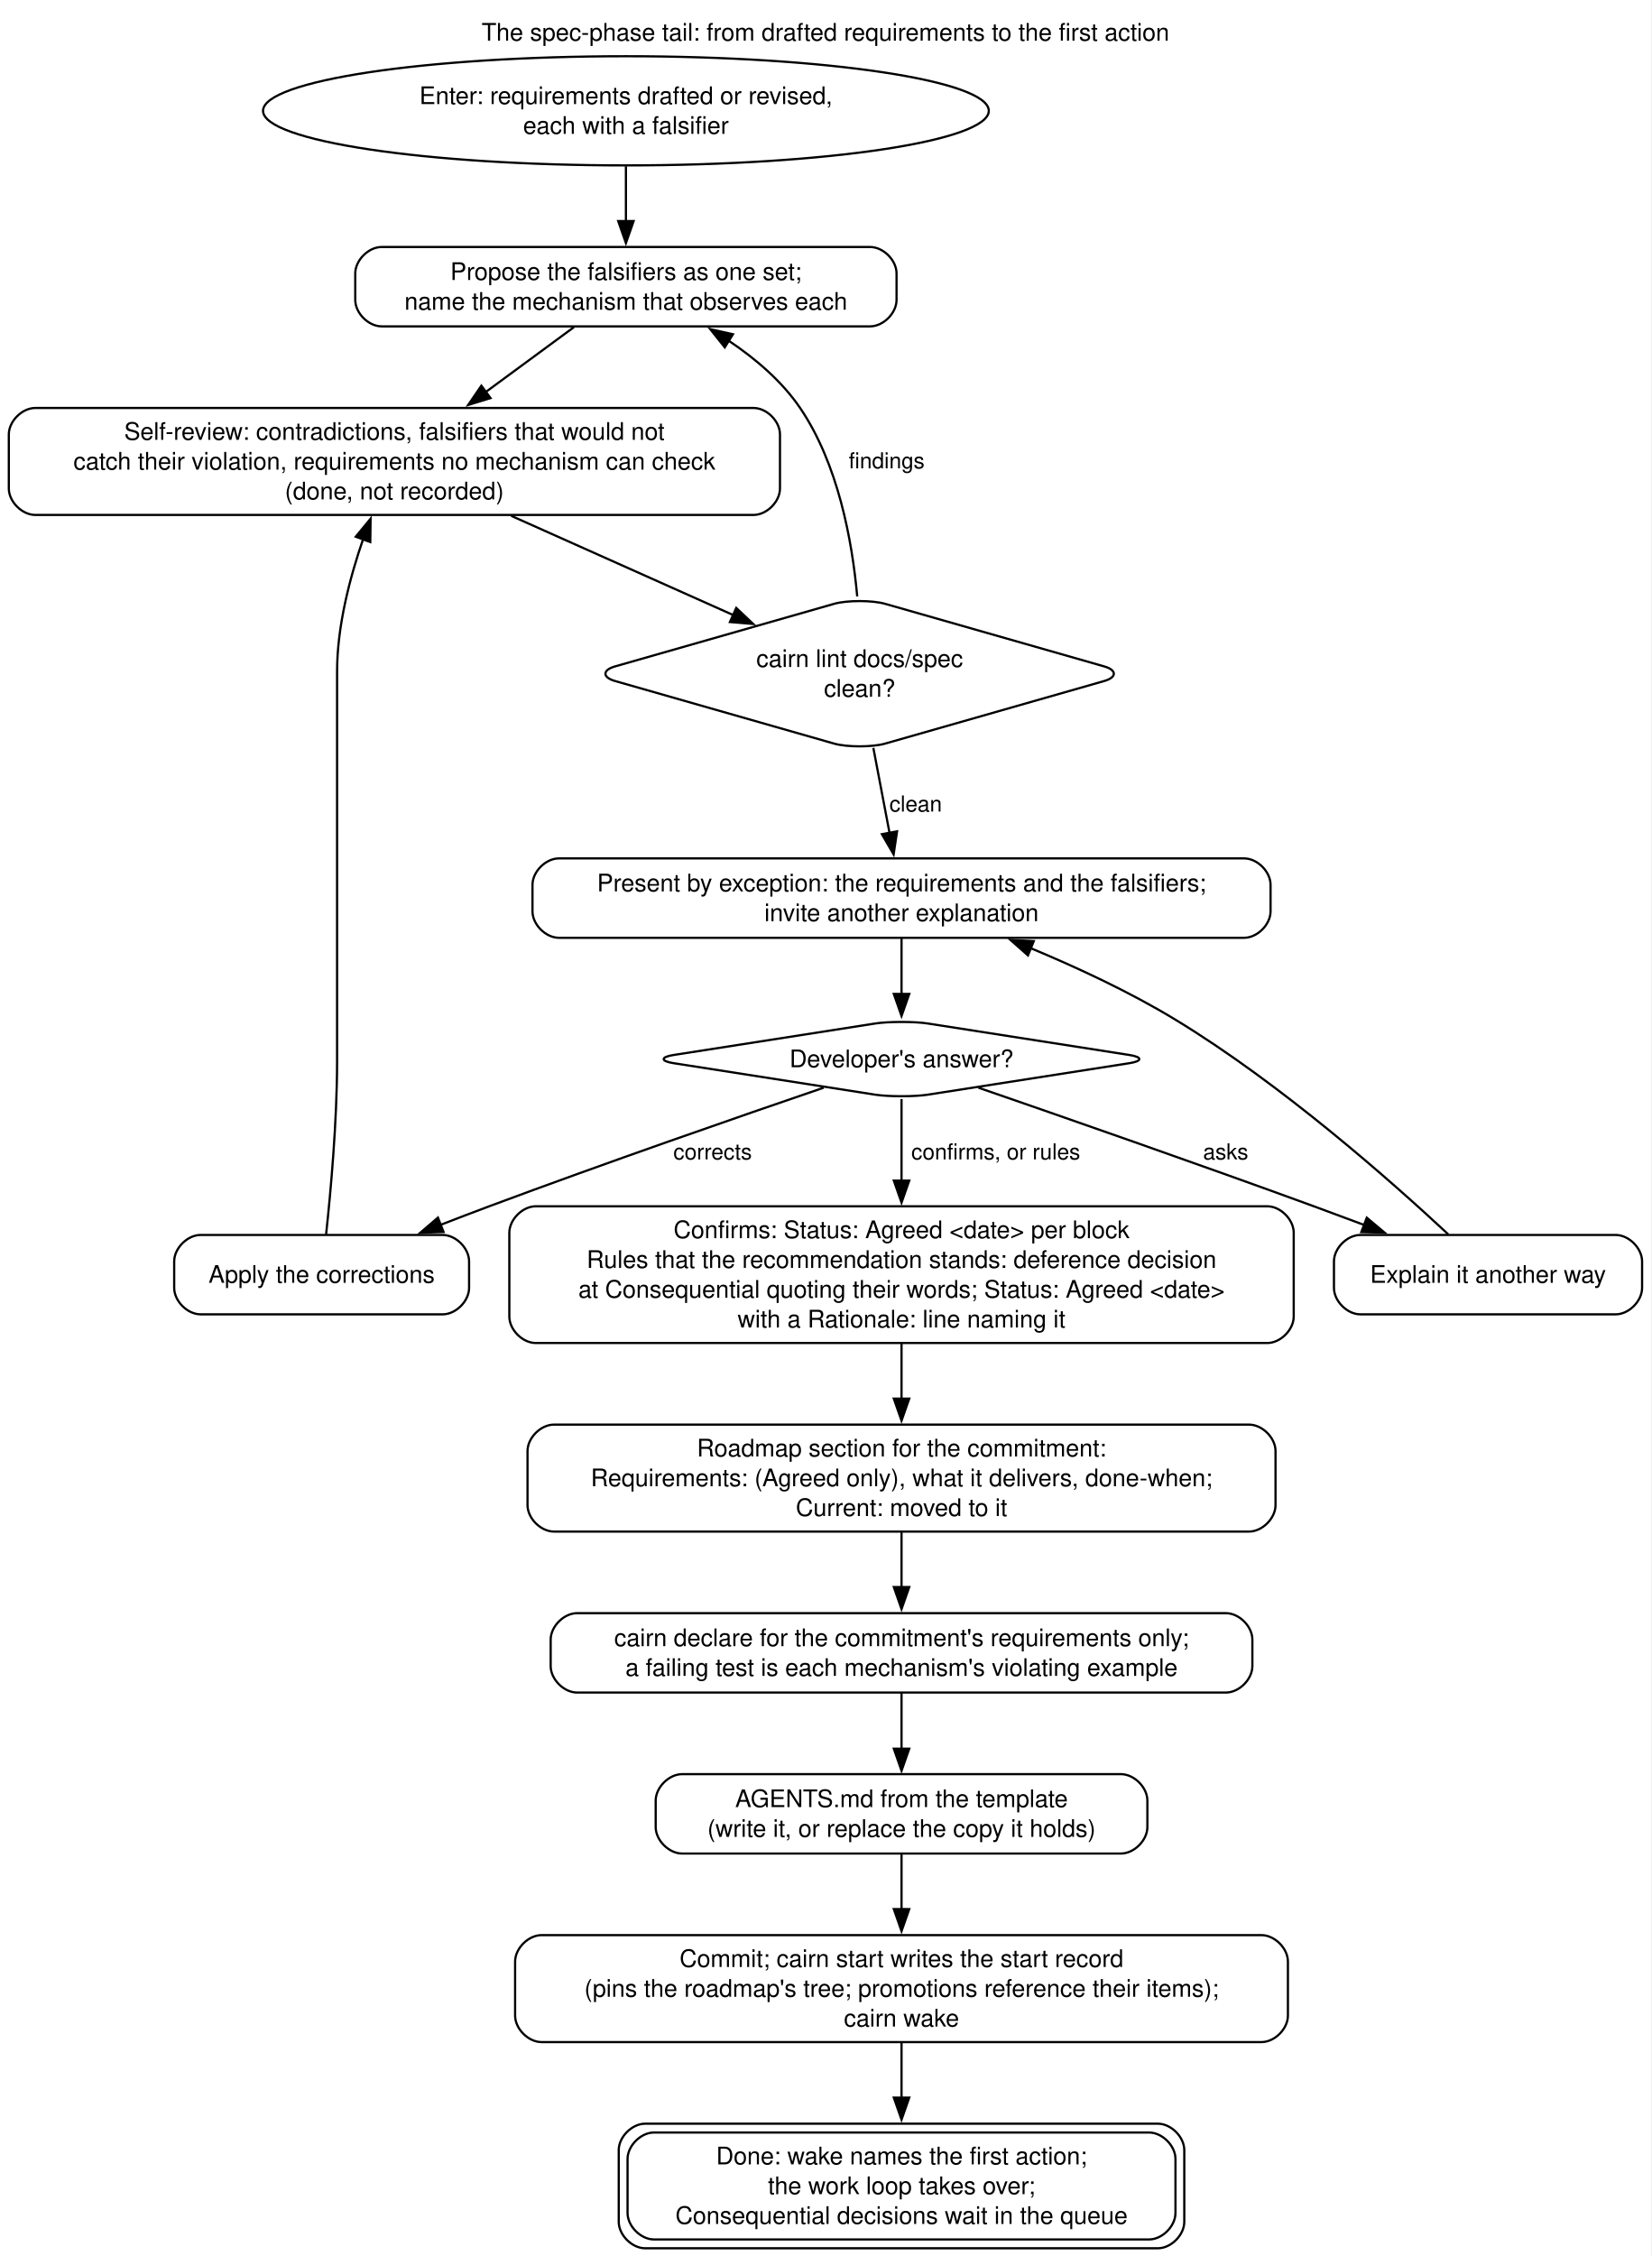
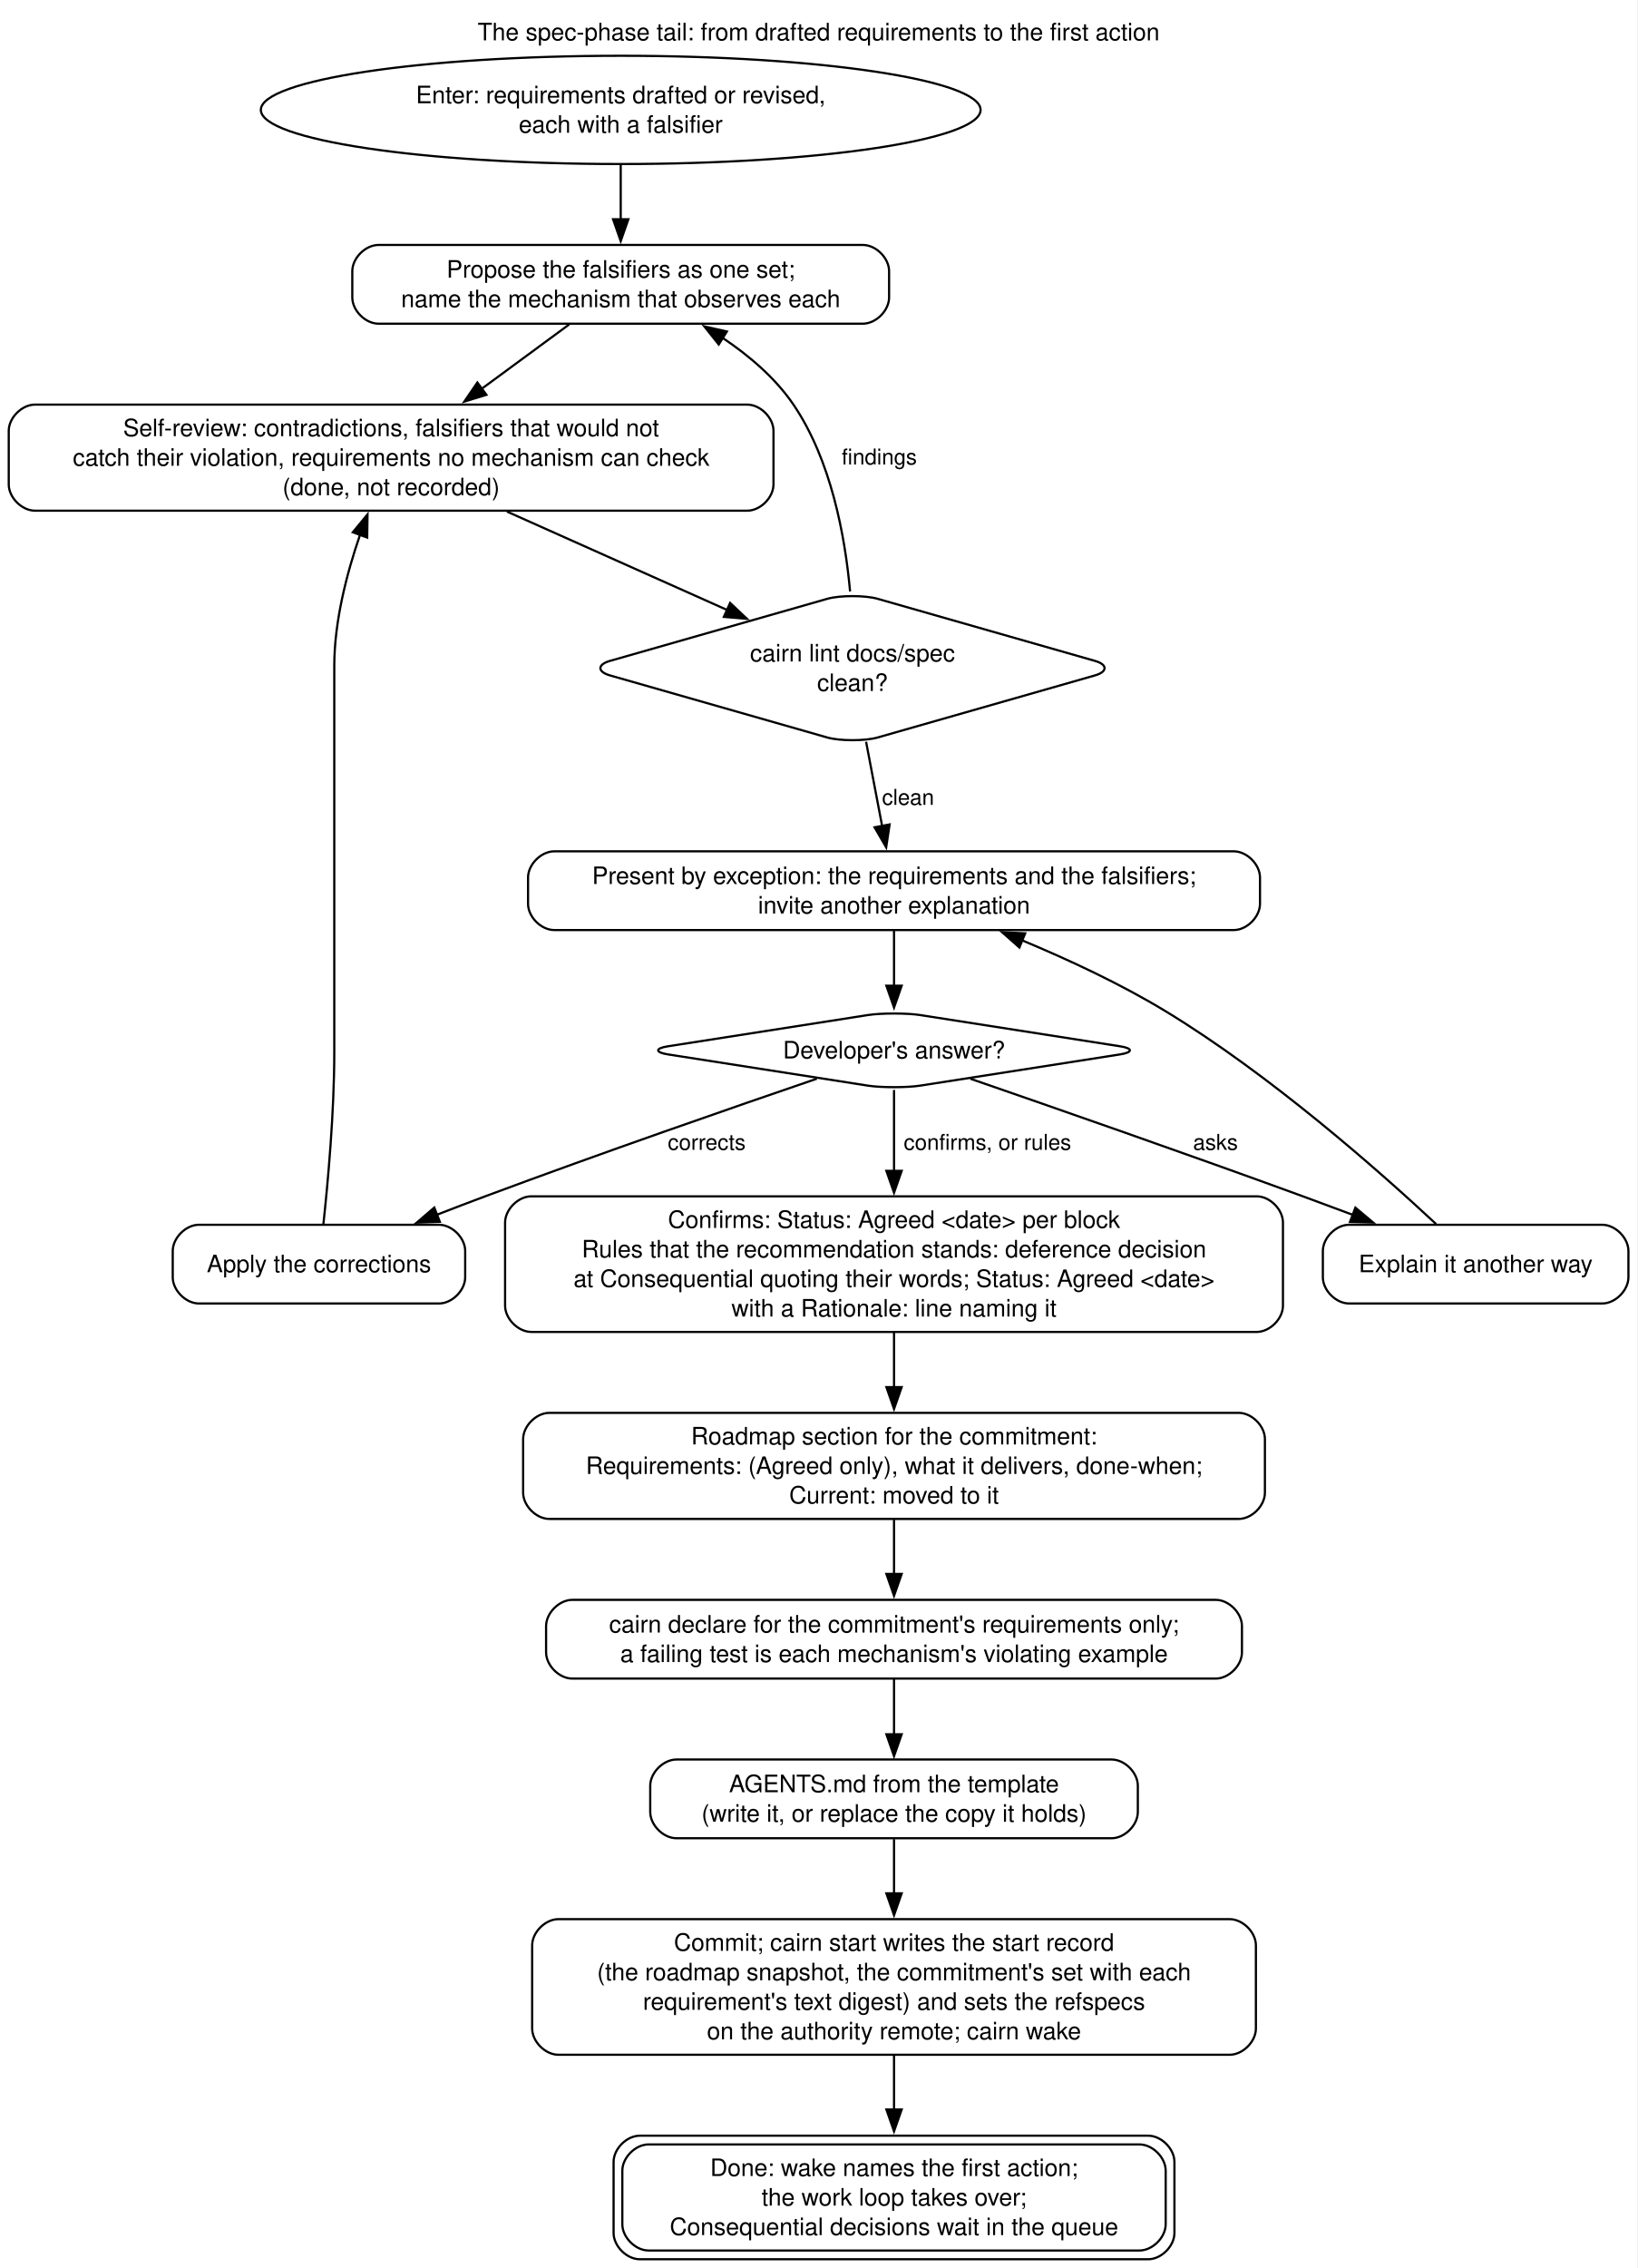
- <svg xmlns="http://www.w3.org/2000/svg" width="749pt" height="1023pt" viewBox="0.00 0.00 749.00 1023.00">
-   <g id="graph0" class="graph" transform="scale(1 1) rotate(0) translate(4 1019.5)">
-     <polygon fill="white" stroke="none" points="-4,4 -4,-1019.5 744.75,-1019.5 744.75,4 -4,4" />
-     <text xml:space="preserve" text-anchor="middle" x="370.38" y="-1001.05" font-family="Helvetica,sans-Serif" font-size="11.00">The spec-phase tail: from drafted requirements to the first action</text>
+ <svg xmlns="http://www.w3.org/2000/svg" width="749pt" height="1037pt" viewBox="0.00 0.00 749.00 1037.00">
+   <g id="graph0" class="graph" transform="scale(1 1) rotate(0) translate(4 1033)">
+     <polygon fill="white" stroke="none" points="-4,4 -4,-1033 744.75,-1033 744.75,4 -4,4" />
+     <text xml:space="preserve" text-anchor="middle" x="370.38" y="-1014.55" font-family="Helvetica,sans-Serif" font-size="11.00">The spec-phase tail: from drafted requirements to the first action</text>
    <g id="node1" class="node">
-       <ellipse fill="none" stroke="black" cx="279.88" cy="-969.25" rx="164.58" ry="24.75" />
-       <text xml:space="preserve" text-anchor="middle" x="279.88" y="-972.3" font-family="Helvetica,sans-Serif" font-size="11.00">Enter: requirements drafted or revised,</text>
-       <text xml:space="preserve" text-anchor="middle" x="279.88" y="-958.8" font-family="Helvetica,sans-Serif" font-size="11.00">each with a falsifier</text>
+       <ellipse fill="none" stroke="black" cx="279.88" cy="-982.75" rx="164.58" ry="24.75" />
+       <text xml:space="preserve" text-anchor="middle" x="279.88" y="-985.8" font-family="Helvetica,sans-Serif" font-size="11.00">Enter: requirements drafted or revised,</text>
+       <text xml:space="preserve" text-anchor="middle" x="279.88" y="-972.3" font-family="Helvetica,sans-Serif" font-size="11.00">each with a falsifier</text>
    </g>
    <g id="node2" class="node">
-       <path fill="none" stroke="black" d="M390.62,-907.5C390.62,-907.5 169.12,-907.5 169.12,-907.5 163.12,-907.5 157.12,-901.5 157.12,-895.5 157.12,-895.5 157.12,-883.5 157.12,-883.5 157.12,-877.5 163.12,-871.5 169.12,-871.5 169.12,-871.5 390.62,-871.5 390.62,-871.5 396.62,-871.5 402.62,-877.5 402.62,-883.5 402.62,-883.5 402.62,-895.5 402.62,-895.5 402.62,-901.5 396.62,-907.5 390.62,-907.5" />
-       <text xml:space="preserve" text-anchor="middle" x="279.88" y="-892.55" font-family="Helvetica,sans-Serif" font-size="11.00">Propose the falsifiers as one set;</text>
-       <text xml:space="preserve" text-anchor="middle" x="279.88" y="-879.05" font-family="Helvetica,sans-Serif" font-size="11.00">name the mechanism that observes each</text>
+       <path fill="none" stroke="black" d="M390.62,-921C390.62,-921 169.12,-921 169.12,-921 163.12,-921 157.12,-915 157.12,-909 157.12,-909 157.12,-897 157.12,-897 157.12,-891 163.12,-885 169.12,-885 169.12,-885 390.62,-885 390.62,-885 396.62,-885 402.62,-891 402.62,-897 402.62,-897 402.62,-909 402.62,-909 402.62,-915 396.62,-921 390.62,-921" />
+       <text xml:space="preserve" text-anchor="middle" x="279.88" y="-906.05" font-family="Helvetica,sans-Serif" font-size="11.00">Propose the falsifiers as one set;</text>
+       <text xml:space="preserve" text-anchor="middle" x="279.88" y="-892.55" font-family="Helvetica,sans-Serif" font-size="11.00">name the mechanism that observes each</text>
    </g>
    <g id="edge1" class="edge">
-       <path fill="none" stroke="black" d="M279.88,-944.07C279.88,-936.17 279.88,-927.31 279.88,-919.11" />
-       <polygon fill="black" stroke="black" points="283.38,-919.26 279.88,-909.26 276.38,-919.26 283.38,-919.26" />
+       <path fill="none" stroke="black" d="M279.88,-957.57C279.88,-949.67 279.88,-940.81 279.88,-932.61" />
+       <polygon fill="black" stroke="black" points="283.38,-932.76 279.88,-922.76 276.38,-932.76 283.38,-932.76" />
    </g>
    <g id="node3" class="node">
-       <path fill="none" stroke="black" d="M337.75,-834.5C337.75,-834.5 12,-834.5 12,-834.5 6,-834.5 0,-828.5 0,-822.5 0,-822.5 0,-798 0,-798 0,-792 6,-786 12,-786 12,-786 337.75,-786 337.75,-786 343.75,-786 349.75,-792 349.75,-798 349.75,-798 349.75,-822.5 349.75,-822.5 349.75,-828.5 343.75,-834.5 337.75,-834.5" />
-       <text xml:space="preserve" text-anchor="middle" x="174.88" y="-820.05" font-family="Helvetica,sans-Serif" font-size="11.00">Self-review: contradictions, falsifiers that would not</text>
-       <text xml:space="preserve" text-anchor="middle" x="174.88" y="-806.55" font-family="Helvetica,sans-Serif" font-size="11.00">catch their violation, requirements no mechanism can check</text>
-       <text xml:space="preserve" text-anchor="middle" x="174.88" y="-793.05" font-family="Helvetica,sans-Serif" font-size="11.00">(done, not recorded)</text>
+       <path fill="none" stroke="black" d="M337.75,-848C337.75,-848 12,-848 12,-848 6,-848 0,-842 0,-836 0,-836 0,-811.5 0,-811.5 0,-805.5 6,-799.5 12,-799.5 12,-799.5 337.75,-799.5 337.75,-799.5 343.75,-799.5 349.75,-805.5 349.75,-811.5 349.75,-811.5 349.75,-836 349.75,-836 349.75,-842 343.75,-848 337.75,-848" />
+       <text xml:space="preserve" text-anchor="middle" x="174.88" y="-833.55" font-family="Helvetica,sans-Serif" font-size="11.00">Self-review: contradictions, falsifiers that would not</text>
+       <text xml:space="preserve" text-anchor="middle" x="174.88" y="-820.05" font-family="Helvetica,sans-Serif" font-size="11.00">catch their violation, requirements no mechanism can check</text>
+       <text xml:space="preserve" text-anchor="middle" x="174.88" y="-806.55" font-family="Helvetica,sans-Serif" font-size="11.00">(done, not recorded)</text>
    </g>
    <g id="edge2" class="edge">
-       <path fill="none" stroke="black" d="M256.31,-871.16C244.52,-862.49 229.9,-851.73 216.31,-841.74" />
-       <polygon fill="black" stroke="black" points="218.47,-838.98 208.34,-835.87 214.32,-844.61 218.47,-838.98" />
+       <path fill="none" stroke="black" d="M256.31,-884.66C244.52,-875.99 229.9,-865.23 216.31,-855.24" />
+       <polygon fill="black" stroke="black" points="218.47,-852.48 208.34,-849.37 214.32,-858.11 218.47,-852.48" />
    </g>
    <g id="node4" class="node">
-       <path fill="none" stroke="black" d="M374.34,-745.7C374.34,-745.7 274.91,-717.3 274.91,-717.3 269.14,-715.65 269.14,-712.35 274.91,-710.7 274.91,-710.7 374.34,-682.3 374.34,-682.3 380.11,-680.65 391.64,-680.65 397.41,-682.3 397.41,-682.3 496.84,-710.7 496.84,-710.7 502.61,-712.35 502.61,-715.65 496.84,-717.3 496.84,-717.3 397.41,-745.7 397.41,-745.7 391.64,-747.35 380.11,-747.35 374.34,-745.7" />
-       <text xml:space="preserve" text-anchor="middle" x="385.88" y="-717.05" font-family="Helvetica,sans-Serif" font-size="11.00">cairn lint docs/spec</text>
-       <text xml:space="preserve" text-anchor="middle" x="385.88" y="-703.55" font-family="Helvetica,sans-Serif" font-size="11.00">clean?</text>
+       <path fill="none" stroke="black" d="M374.34,-759.2C374.34,-759.2 274.91,-730.8 274.91,-730.8 269.14,-729.15 269.14,-725.85 274.91,-724.2 274.91,-724.2 374.34,-695.8 374.34,-695.8 380.11,-694.15 391.64,-694.15 397.41,-695.8 397.41,-695.8 496.84,-724.2 496.84,-724.2 502.61,-725.85 502.61,-729.15 496.84,-730.8 496.84,-730.8 397.41,-759.2 397.41,-759.2 391.64,-760.85 380.11,-760.85 374.34,-759.2" />
+       <text xml:space="preserve" text-anchor="middle" x="385.88" y="-730.55" font-family="Helvetica,sans-Serif" font-size="11.00">cairn lint docs/spec</text>
+       <text xml:space="preserve" text-anchor="middle" x="385.88" y="-717.05" font-family="Helvetica,sans-Serif" font-size="11.00">clean?</text>
    </g>
    <g id="edge3" class="edge">
-       <path fill="none" stroke="black" d="M227.85,-785.59C258.56,-771.87 297.24,-754.59 328.64,-740.56" />
-       <polygon fill="black" stroke="black" points="329.91,-743.83 337.61,-736.56 327.05,-737.44 329.91,-743.83" />
+       <path fill="none" stroke="black" d="M227.85,-799.09C258.56,-785.37 297.24,-768.09 328.64,-754.06" />
+       <polygon fill="black" stroke="black" points="329.91,-757.33 337.61,-750.06 327.05,-750.94 329.91,-757.33" />
    </g>
    <g id="edge4" class="edge">
-       <path fill="none" stroke="black" d="M384.78,-749.06C382.48,-774.52 376.09,-809.16 358.88,-834.5 350.62,-846.64 338.66,-856.84 326.52,-864.98" />
-       <polygon fill="black" stroke="black" points="324.71,-861.99 318.1,-870.27 328.43,-867.92 324.71,-861.99" />
-       <text xml:space="preserve" text-anchor="middle" x="398.14" y="-807.12" font-family="Helvetica,sans-Serif" font-size="10.00">findings</text>
+       <path fill="none" stroke="black" d="M384.78,-762.56C382.48,-788.02 376.09,-822.66 358.88,-848 350.62,-860.14 338.66,-870.34 326.52,-878.48" />
+       <polygon fill="black" stroke="black" points="324.71,-875.49 318.1,-883.77 328.43,-881.42 324.71,-875.49" />
+       <text xml:space="preserve" text-anchor="middle" x="398.14" y="-820.62" font-family="Helvetica,sans-Serif" font-size="10.00">findings</text>
    </g>
    <g id="node5" class="node">
-       <path fill="none" stroke="black" d="M560.25,-630.25C560.25,-630.25 249.5,-630.25 249.5,-630.25 243.5,-630.25 237.5,-624.25 237.5,-618.25 237.5,-618.25 237.5,-606.25 237.5,-606.25 237.5,-600.25 243.5,-594.25 249.5,-594.25 249.5,-594.25 560.25,-594.25 560.25,-594.25 566.25,-594.25 572.25,-600.25 572.25,-606.25 572.25,-606.25 572.25,-618.25 572.25,-618.25 572.25,-624.25 566.25,-630.25 560.25,-630.25" />
-       <text xml:space="preserve" text-anchor="middle" x="404.88" y="-615.3" font-family="Helvetica,sans-Serif" font-size="11.00">Present by exception: the requirements and the falsifiers;</text>
-       <text xml:space="preserve" text-anchor="middle" x="404.88" y="-601.8" font-family="Helvetica,sans-Serif" font-size="11.00">invite another explanation</text>
+       <path fill="none" stroke="black" d="M560.25,-643.75C560.25,-643.75 249.5,-643.75 249.5,-643.75 243.5,-643.75 237.5,-637.75 237.5,-631.75 237.5,-631.75 237.5,-619.75 237.5,-619.75 237.5,-613.75 243.5,-607.75 249.5,-607.75 249.5,-607.75 560.25,-607.75 560.25,-607.75 566.25,-607.75 572.25,-613.75 572.25,-619.75 572.25,-619.75 572.25,-631.75 572.25,-631.75 572.25,-637.75 566.25,-643.75 560.25,-643.75" />
+       <text xml:space="preserve" text-anchor="middle" x="404.88" y="-628.8" font-family="Helvetica,sans-Serif" font-size="11.00">Present by exception: the requirements and the falsifiers;</text>
+       <text xml:space="preserve" text-anchor="middle" x="404.88" y="-615.3" font-family="Helvetica,sans-Serif" font-size="11.00">invite another explanation</text>
    </g>
    <g id="edge5" class="edge">
-       <path fill="none" stroke="black" d="M392.1,-680.34C394.47,-667.89 397.15,-653.82 399.44,-641.79" />
-       <polygon fill="black" stroke="black" points="402.86,-642.54 401.29,-632.06 395.98,-641.23 402.86,-642.54" />
-       <text xml:space="preserve" text-anchor="middle" x="411.31" y="-651.5" font-family="Helvetica,sans-Serif" font-size="10.00">clean</text>
+       <path fill="none" stroke="black" d="M392.1,-693.84C394.47,-681.39 397.15,-667.32 399.44,-655.29" />
+       <polygon fill="black" stroke="black" points="402.86,-656.04 401.29,-645.56 395.98,-654.73 402.86,-656.04" />
+       <text xml:space="preserve" text-anchor="middle" x="411.31" y="-665" font-family="Helvetica,sans-Serif" font-size="10.00">clean</text>
    </g>
    <g id="node6" class="node">
-       <path fill="none" stroke="black" d="M393.02,-555.4C393.02,-555.4 301.46,-541.1 301.46,-541.1 295.53,-540.18 295.53,-538.32 301.46,-537.4 301.46,-537.4 393.02,-523.1 393.02,-523.1 398.95,-522.18 410.8,-522.18 416.73,-523.1 416.73,-523.1 508.29,-537.4 508.29,-537.4 514.22,-538.32 514.22,-540.18 508.29,-541.1 508.29,-541.1 416.73,-555.4 416.73,-555.4 410.8,-556.32 398.95,-556.32 393.02,-555.4" />
-       <text xml:space="preserve" text-anchor="middle" x="404.88" y="-535.55" font-family="Helvetica,sans-Serif" font-size="11.00">Developer's answer?</text>
+       <path fill="none" stroke="black" d="M393.02,-568.9C393.02,-568.9 301.46,-554.6 301.46,-554.6 295.53,-553.68 295.53,-551.82 301.46,-550.9 301.46,-550.9 393.02,-536.6 393.02,-536.6 398.95,-535.68 410.8,-535.68 416.73,-536.6 416.73,-536.6 508.29,-550.9 508.29,-550.9 514.22,-551.82 514.22,-553.68 508.29,-554.6 508.29,-554.6 416.73,-568.9 416.73,-568.9 410.8,-569.82 398.95,-569.82 393.02,-568.9" />
+       <text xml:space="preserve" text-anchor="middle" x="404.88" y="-549.05" font-family="Helvetica,sans-Serif" font-size="11.00">Developer's answer?</text>
    </g>
    <g id="edge6" class="edge">
-       <path fill="none" stroke="black" d="M404.88,-594.06C404.88,-586.48 404.88,-577.35 404.88,-568.79" />
-       <polygon fill="black" stroke="black" points="408.38,-568.79 404.88,-558.79 401.38,-568.79 408.38,-568.79" />
+       <path fill="none" stroke="black" d="M404.88,-607.56C404.88,-599.98 404.88,-590.85 404.88,-582.29" />
+       <polygon fill="black" stroke="black" points="408.38,-582.29 404.88,-572.29 401.38,-582.29 408.38,-582.29" />
    </g>
    <g id="node7" class="node">
-       <path fill="none" stroke="black" d="M728.75,-459.5C728.75,-459.5 613,-459.5 613,-459.5 607,-459.5 601,-453.5 601,-447.5 601,-447.5 601,-435.5 601,-435.5 601,-429.5 607,-423.5 613,-423.5 613,-423.5 728.75,-423.5 728.75,-423.5 734.75,-423.5 740.75,-429.5 740.75,-435.5 740.75,-435.5 740.75,-447.5 740.75,-447.5 740.75,-453.5 734.75,-459.5 728.75,-459.5" />
-       <text xml:space="preserve" text-anchor="middle" x="670.88" y="-437.8" font-family="Helvetica,sans-Serif" font-size="11.00">Explain it another way</text>
+       <path fill="none" stroke="black" d="M728.75,-473C728.75,-473 613,-473 613,-473 607,-473 601,-467 601,-461 601,-461 601,-449 601,-449 601,-443 607,-437 613,-437 613,-437 728.75,-437 728.75,-437 734.75,-437 740.75,-443 740.75,-449 740.75,-449 740.75,-461 740.75,-461 740.75,-467 734.75,-473 728.75,-473" />
+       <text xml:space="preserve" text-anchor="middle" x="670.88" y="-451.3" font-family="Helvetica,sans-Serif" font-size="11.00">Explain it another way</text>
    </g>
    <g id="edge7" class="edge">
-       <path fill="none" stroke="black" d="M439.78,-526.27C477.41,-513.28 539.03,-491.82 591.88,-472.5 599.27,-469.79 607.04,-466.9 614.7,-464.03" />
-       <polygon fill="black" stroke="black" points="615.88,-467.33 624,-460.52 613.4,-460.78 615.88,-467.33" />
-       <text xml:space="preserve" text-anchor="middle" x="551.9" y="-493.75" font-family="Helvetica,sans-Serif" font-size="10.00">asks</text>
+       <path fill="none" stroke="black" d="M439.78,-539.77C477.41,-526.78 539.03,-505.32 591.88,-486 599.27,-483.29 607.04,-480.4 614.7,-477.53" />
+       <polygon fill="black" stroke="black" points="615.88,-480.83 624,-474.02 613.4,-474.28 615.88,-480.83" />
+       <text xml:space="preserve" text-anchor="middle" x="551.9" y="-507.25" font-family="Helvetica,sans-Serif" font-size="10.00">asks</text>
    </g>
    <g id="node8" class="node">
-       <path fill="none" stroke="black" d="M196.75,-459.5C196.75,-459.5 87,-459.5 87,-459.5 81,-459.5 75,-453.5 75,-447.5 75,-447.5 75,-435.5 75,-435.5 75,-429.5 81,-423.5 87,-423.5 87,-423.5 196.75,-423.5 196.75,-423.5 202.75,-423.5 208.75,-429.5 208.75,-435.5 208.75,-435.5 208.75,-447.5 208.75,-447.5 208.75,-453.5 202.75,-459.5 196.75,-459.5" />
-       <text xml:space="preserve" text-anchor="middle" x="141.88" y="-437.8" font-family="Helvetica,sans-Serif" font-size="11.00">Apply the corrections</text>
+       <path fill="none" stroke="black" d="M196.75,-473C196.75,-473 87,-473 87,-473 81,-473 75,-467 75,-461 75,-461 75,-449 75,-449 75,-443 81,-437 87,-437 87,-437 196.75,-437 196.75,-437 202.75,-437 208.75,-443 208.75,-449 208.75,-449 208.75,-461 208.75,-461 208.75,-467 202.75,-473 196.75,-473" />
+       <text xml:space="preserve" text-anchor="middle" x="141.88" y="-451.3" font-family="Helvetica,sans-Serif" font-size="11.00">Apply the corrections</text>
    </g>
    <g id="edge9" class="edge">
-       <path fill="none" stroke="black" d="M369.58,-526.28C331.87,-513.4 270.43,-492.1 217.88,-472.5 210.73,-469.84 203.24,-466.97 195.85,-464.1" />
-       <polygon fill="black" stroke="black" points="197.17,-460.85 186.58,-460.47 194.62,-467.37 197.17,-460.85" />
-       <text xml:space="preserve" text-anchor="middle" x="319.21" y="-493.75" font-family="Helvetica,sans-Serif" font-size="10.00">corrects</text>
+       <path fill="none" stroke="black" d="M369.58,-539.78C331.87,-526.9 270.43,-505.6 217.88,-486 210.73,-483.34 203.24,-480.47 195.85,-477.6" />
+       <polygon fill="black" stroke="black" points="197.17,-474.35 186.58,-473.97 194.62,-480.87 197.17,-474.35" />
+       <text xml:space="preserve" text-anchor="middle" x="319.21" y="-507.25" font-family="Helvetica,sans-Serif" font-size="10.00">corrects</text>
    </g>
    <g id="node9" class="node">
-       <path fill="none" stroke="black" d="M570.75,-472.5C570.75,-472.5 239,-472.5 239,-472.5 233,-472.5 227,-466.5 227,-460.5 227,-460.5 227,-422.5 227,-422.5 227,-416.5 233,-410.5 239,-410.5 239,-410.5 570.75,-410.5 570.75,-410.5 576.75,-410.5 582.75,-416.5 582.75,-422.5 582.75,-422.5 582.75,-460.5 582.75,-460.5 582.75,-466.5 576.75,-472.5 570.75,-472.5" />
-       <text xml:space="preserve" text-anchor="middle" x="404.88" y="-458.05" font-family="Helvetica,sans-Serif" font-size="11.00">Confirms: Status: Agreed &lt;date&gt; per block</text>
-       <text xml:space="preserve" text-anchor="middle" x="404.88" y="-444.55" font-family="Helvetica,sans-Serif" font-size="11.00">Rules that the recommendation stands: deference decision</text>
-       <text xml:space="preserve" text-anchor="middle" x="404.88" y="-431.05" font-family="Helvetica,sans-Serif" font-size="11.00">at Consequential quoting their words; Status: Agreed &lt;date&gt;</text>
-       <text xml:space="preserve" text-anchor="middle" x="404.88" y="-417.55" font-family="Helvetica,sans-Serif" font-size="11.00">with a Rationale: line naming it</text>
+       <path fill="none" stroke="black" d="M570.75,-486C570.75,-486 239,-486 239,-486 233,-486 227,-480 227,-474 227,-474 227,-436 227,-436 227,-430 233,-424 239,-424 239,-424 570.75,-424 570.75,-424 576.75,-424 582.75,-430 582.75,-436 582.75,-436 582.75,-474 582.75,-474 582.75,-480 576.75,-486 570.75,-486" />
+       <text xml:space="preserve" text-anchor="middle" x="404.88" y="-471.55" font-family="Helvetica,sans-Serif" font-size="11.00">Confirms: Status: Agreed &lt;date&gt; per block</text>
+       <text xml:space="preserve" text-anchor="middle" x="404.88" y="-458.05" font-family="Helvetica,sans-Serif" font-size="11.00">Rules that the recommendation stands: deference decision</text>
+       <text xml:space="preserve" text-anchor="middle" x="404.88" y="-444.55" font-family="Helvetica,sans-Serif" font-size="11.00">at Consequential quoting their words; Status: Agreed &lt;date&gt;</text>
+       <text xml:space="preserve" text-anchor="middle" x="404.88" y="-431.05" font-family="Helvetica,sans-Serif" font-size="11.00">with a Rationale: line naming it</text>
    </g>
    <g id="edge11" class="edge">
-       <path fill="none" stroke="black" d="M404.88,-521.13C404.88,-510.73 404.88,-496.97 404.88,-483.87" />
-       <polygon fill="black" stroke="black" points="408.38,-484.15 404.88,-474.15 401.38,-484.15 408.38,-484.15" />
-       <text xml:space="preserve" text-anchor="middle" x="447.62" y="-493.75" font-family="Helvetica,sans-Serif" font-size="10.00">confirms, or rules</text>
+       <path fill="none" stroke="black" d="M404.88,-534.63C404.88,-524.23 404.88,-510.47 404.88,-497.37" />
+       <polygon fill="black" stroke="black" points="408.38,-497.65 404.88,-487.65 401.38,-497.65 408.38,-497.65" />
+       <text xml:space="preserve" text-anchor="middle" x="447.62" y="-507.25" font-family="Helvetica,sans-Serif" font-size="10.00">confirms, or rules</text>
    </g>
    <g id="edge8" class="edge">
-       <path fill="none" stroke="black" d="M652.8,-459.82C626.92,-483.94 577.11,-527.99 528.88,-557.25 508.44,-569.65 484.65,-580.72 463.4,-589.57" />
-       <polygon fill="black" stroke="black" points="462.22,-586.27 454.28,-593.29 464.86,-592.75 462.22,-586.27" />
+       <path fill="none" stroke="black" d="M652.8,-473.32C626.92,-497.44 577.11,-541.49 528.88,-570.75 508.44,-583.15 484.65,-594.22 463.4,-603.07" />
+       <polygon fill="black" stroke="black" points="462.22,-599.77 454.28,-606.79 464.86,-606.25 462.22,-599.77" />
    </g>
    <g id="edge10" class="edge">
-       <path fill="none" stroke="black" d="M143.9,-459.77C145.97,-478.92 148.88,-510.75 148.88,-538.25 148.88,-715 148.88,-715 148.88,-715 148.88,-735.43 154.62,-757.47 160.71,-775.11" />
-       <polygon fill="black" stroke="black" points="157.35,-776.12 164.08,-784.31 163.93,-773.71 157.35,-776.12" />
+       <path fill="none" stroke="black" d="M143.9,-473.27C145.97,-492.42 148.88,-524.25 148.88,-551.75 148.88,-728.5 148.88,-728.5 148.88,-728.5 148.88,-748.93 154.62,-770.97 160.71,-788.61" />
+       <polygon fill="black" stroke="black" points="157.35,-789.62 164.08,-797.81 163.93,-787.21 157.35,-789.62" />
    </g>
    <g id="node10" class="node">
-       <path fill="none" stroke="black" d="M562.5,-373.5C562.5,-373.5 247.25,-373.5 247.25,-373.5 241.25,-373.5 235.25,-367.5 235.25,-361.5 235.25,-361.5 235.25,-337 235.25,-337 235.25,-331 241.25,-325 247.25,-325 247.25,-325 562.5,-325 562.5,-325 568.5,-325 574.5,-331 574.5,-337 574.5,-337 574.5,-361.5 574.5,-361.5 574.5,-367.5 568.5,-373.5 562.5,-373.5" />
-       <text xml:space="preserve" text-anchor="middle" x="404.88" y="-359.05" font-family="Helvetica,sans-Serif" font-size="11.00">Roadmap section for the commitment:</text>
-       <text xml:space="preserve" text-anchor="middle" x="404.88" y="-345.55" font-family="Helvetica,sans-Serif" font-size="11.00">Requirements: (Agreed only), what it delivers, done-when;</text>
-       <text xml:space="preserve" text-anchor="middle" x="404.88" y="-332.05" font-family="Helvetica,sans-Serif" font-size="11.00">Current: moved to it</text>
+       <path fill="none" stroke="black" d="M562.5,-387C562.5,-387 247.25,-387 247.25,-387 241.25,-387 235.25,-381 235.25,-375 235.25,-375 235.25,-350.5 235.25,-350.5 235.25,-344.5 241.25,-338.5 247.25,-338.5 247.25,-338.5 562.5,-338.5 562.5,-338.5 568.5,-338.5 574.5,-344.5 574.5,-350.5 574.5,-350.5 574.5,-375 574.5,-375 574.5,-381 568.5,-387 562.5,-387" />
+       <text xml:space="preserve" text-anchor="middle" x="404.88" y="-372.55" font-family="Helvetica,sans-Serif" font-size="11.00">Roadmap section for the commitment:</text>
+       <text xml:space="preserve" text-anchor="middle" x="404.88" y="-359.05" font-family="Helvetica,sans-Serif" font-size="11.00">Requirements: (Agreed only), what it delivers, done-when;</text>
+       <text xml:space="preserve" text-anchor="middle" x="404.88" y="-345.55" font-family="Helvetica,sans-Serif" font-size="11.00">Current: moved to it</text>
    </g>
    <g id="edge12" class="edge">
-       <path fill="none" stroke="black" d="M404.88,-410.2C404.88,-402.12 404.88,-393.33 404.88,-385.04" />
-       <polygon fill="black" stroke="black" points="408.38,-385.28 404.88,-375.28 401.38,-385.28 408.38,-385.28" />
+       <path fill="none" stroke="black" d="M404.88,-423.7C404.88,-415.62 404.88,-406.83 404.88,-398.54" />
+       <polygon fill="black" stroke="black" points="408.38,-398.78 404.88,-388.78 401.38,-398.78 408.38,-398.78" />
    </g>
    <g id="node11" class="node">
-       <path fill="none" stroke="black" d="M552,-288C552,-288 257.75,-288 257.75,-288 251.75,-288 245.75,-282 245.75,-276 245.75,-276 245.75,-264 245.75,-264 245.75,-258 251.75,-252 257.75,-252 257.75,-252 552,-252 552,-252 558,-252 564,-258 564,-264 564,-264 564,-276 564,-276 564,-282 558,-288 552,-288" />
-       <text xml:space="preserve" text-anchor="middle" x="404.88" y="-273.05" font-family="Helvetica,sans-Serif" font-size="11.00">cairn declare for the commitment's requirements only;</text>
-       <text xml:space="preserve" text-anchor="middle" x="404.88" y="-259.55" font-family="Helvetica,sans-Serif" font-size="11.00">a failing test is each mechanism's violating example</text>
+       <path fill="none" stroke="black" d="M552,-301.5C552,-301.5 257.75,-301.5 257.75,-301.5 251.75,-301.5 245.75,-295.5 245.75,-289.5 245.75,-289.5 245.75,-277.5 245.75,-277.5 245.75,-271.5 251.75,-265.5 257.75,-265.5 257.75,-265.5 552,-265.5 552,-265.5 558,-265.5 564,-271.5 564,-277.5 564,-277.5 564,-289.5 564,-289.5 564,-295.5 558,-301.5 552,-301.5" />
+       <text xml:space="preserve" text-anchor="middle" x="404.88" y="-286.55" font-family="Helvetica,sans-Serif" font-size="11.00">cairn declare for the commitment's requirements only;</text>
+       <text xml:space="preserve" text-anchor="middle" x="404.88" y="-273.05" font-family="Helvetica,sans-Serif" font-size="11.00">a failing test is each mechanism's violating example</text>
    </g>
    <g id="edge13" class="edge">
-       <path fill="none" stroke="black" d="M404.88,-324.65C404.88,-316.78 404.88,-307.93 404.88,-299.71" />
-       <polygon fill="black" stroke="black" points="408.38,-299.84 404.88,-289.84 401.38,-299.84 408.38,-299.84" />
+       <path fill="none" stroke="black" d="M404.88,-338.15C404.88,-330.28 404.88,-321.43 404.88,-313.21" />
+       <polygon fill="black" stroke="black" points="408.38,-313.34 404.88,-303.34 401.38,-313.34 408.38,-313.34" />
    </g>
    <g id="node12" class="node">
-       <path fill="none" stroke="black" d="M504.38,-215C504.38,-215 305.38,-215 305.38,-215 299.38,-215 293.38,-209 293.38,-203 293.38,-203 293.38,-191 293.38,-191 293.38,-185 299.38,-179 305.38,-179 305.38,-179 504.38,-179 504.38,-179 510.38,-179 516.38,-185 516.38,-191 516.38,-191 516.38,-203 516.38,-203 516.38,-209 510.38,-215 504.38,-215" />
-       <text xml:space="preserve" text-anchor="middle" x="404.88" y="-200.05" font-family="Helvetica,sans-Serif" font-size="11.00">AGENTS.md from the template</text>
-       <text xml:space="preserve" text-anchor="middle" x="404.88" y="-186.55" font-family="Helvetica,sans-Serif" font-size="11.00">(write it, or replace the copy it holds)</text>
+       <path fill="none" stroke="black" d="M504.38,-228.5C504.38,-228.5 305.38,-228.5 305.38,-228.5 299.38,-228.5 293.38,-222.5 293.38,-216.5 293.38,-216.5 293.38,-204.5 293.38,-204.5 293.38,-198.5 299.38,-192.5 305.38,-192.5 305.38,-192.5 504.38,-192.5 504.38,-192.5 510.38,-192.5 516.38,-198.5 516.38,-204.5 516.38,-204.5 516.38,-216.5 516.38,-216.5 516.38,-222.5 510.38,-228.5 504.38,-228.5" />
+       <text xml:space="preserve" text-anchor="middle" x="404.88" y="-213.55" font-family="Helvetica,sans-Serif" font-size="11.00">AGENTS.md from the template</text>
+       <text xml:space="preserve" text-anchor="middle" x="404.88" y="-200.05" font-family="Helvetica,sans-Serif" font-size="11.00">(write it, or replace the copy it holds)</text>
    </g>
    <g id="edge14" class="edge">
-       <path fill="none" stroke="black" d="M404.88,-251.81C404.88,-244.23 404.88,-235.1 404.88,-226.54" />
-       <polygon fill="black" stroke="black" points="408.38,-226.54 404.88,-216.54 401.38,-226.54 408.38,-226.54" />
+       <path fill="none" stroke="black" d="M404.88,-265.31C404.88,-257.73 404.88,-248.6 404.88,-240.04" />
+       <polygon fill="black" stroke="black" points="408.38,-240.04 404.88,-230.04 401.38,-240.04 408.38,-240.04" />
    </g>
    <g id="node13" class="node">
-       <path fill="none" stroke="black" d="M568.12,-142C568.12,-142 241.62,-142 241.62,-142 235.62,-142 229.62,-136 229.62,-130 229.62,-130 229.62,-105.5 229.62,-105.5 229.62,-99.5 235.62,-93.5 241.62,-93.5 241.62,-93.5 568.12,-93.5 568.12,-93.5 574.12,-93.5 580.12,-99.5 580.12,-105.5 580.12,-105.5 580.12,-130 580.12,-130 580.12,-136 574.12,-142 568.12,-142" />
-       <text xml:space="preserve" text-anchor="middle" x="404.88" y="-127.55" font-family="Helvetica,sans-Serif" font-size="11.00">Commit; cairn start writes the start record</text>
-       <text xml:space="preserve" text-anchor="middle" x="404.88" y="-114.05" font-family="Helvetica,sans-Serif" font-size="11.00">(pins the roadmap's tree; promotions reference their items);</text>
-       <text xml:space="preserve" text-anchor="middle" x="404.88" y="-100.55" font-family="Helvetica,sans-Serif" font-size="11.00">cairn wake</text>
+       <path fill="none" stroke="black" d="M558.38,-155.5C558.38,-155.5 251.38,-155.5 251.38,-155.5 245.38,-155.5 239.38,-149.5 239.38,-143.5 239.38,-143.5 239.38,-105.5 239.38,-105.5 239.38,-99.5 245.38,-93.5 251.38,-93.5 251.38,-93.5 558.38,-93.5 558.38,-93.5 564.38,-93.5 570.38,-99.5 570.38,-105.5 570.38,-105.5 570.38,-143.5 570.38,-143.5 570.38,-149.5 564.38,-155.5 558.38,-155.5" />
+       <text xml:space="preserve" text-anchor="middle" x="404.88" y="-141.05" font-family="Helvetica,sans-Serif" font-size="11.00">Commit; cairn start writes the start record</text>
+       <text xml:space="preserve" text-anchor="middle" x="404.88" y="-127.55" font-family="Helvetica,sans-Serif" font-size="11.00">(the roadmap snapshot, the commitment's set with each</text>
+       <text xml:space="preserve" text-anchor="middle" x="404.88" y="-114.05" font-family="Helvetica,sans-Serif" font-size="11.00">requirement's text digest) and sets the refspecs</text>
+       <text xml:space="preserve" text-anchor="middle" x="404.88" y="-100.55" font-family="Helvetica,sans-Serif" font-size="11.00">on the authority remote; cairn wake</text>
    </g>
    <g id="edge15" class="edge">
-       <path fill="none" stroke="black" d="M404.88,-178.86C404.88,-171.38 404.88,-162.32 404.88,-153.53" />
-       <polygon fill="black" stroke="black" points="408.38,-153.8 404.88,-143.8 401.38,-153.81 408.38,-153.8" />
+       <path fill="none" stroke="black" d="M404.88,-192.1C404.88,-184.81 404.88,-176 404.88,-167.21" />
+       <polygon fill="black" stroke="black" points="408.38,-167.31 404.88,-157.31 401.38,-167.31 408.38,-167.31" />
    </g>
    <g id="node14" class="node">
      <path fill="none" stroke="black" d="M517.12,-52.5C517.12,-52.5 292.62,-52.5 292.62,-52.5 286.62,-52.5 280.62,-46.5 280.62,-40.5 280.62,-40.5 280.62,-16 280.62,-16 280.62,-10 286.62,-4 292.62,-4 292.62,-4 517.12,-4 517.12,-4 523.12,-4 529.12,-10 529.12,-16 529.12,-16 529.12,-40.5 529.12,-40.5 529.12,-46.5 523.12,-52.5 517.12,-52.5" />
      <path fill="none" stroke="black" d="M521.12,-56.5C521.12,-56.5 288.62,-56.5 288.62,-56.5 282.62,-56.5 276.62,-50.5 276.62,-44.5 276.62,-44.5 276.62,-12 276.62,-12 276.62,-6 282.62,0 288.62,0 288.62,0 521.12,0 521.12,0 527.12,0 533.12,-6 533.12,-12 533.12,-12 533.12,-44.5 533.12,-44.5 533.12,-50.5 527.12,-56.5 521.12,-56.5" />
      <text xml:space="preserve" text-anchor="middle" x="404.88" y="-38.05" font-family="Helvetica,sans-Serif" font-size="11.00">Done: wake names the first action;</text>
      <text xml:space="preserve" text-anchor="middle" x="404.88" y="-24.55" font-family="Helvetica,sans-Serif" font-size="11.00">the work loop takes over;</text>
      <text xml:space="preserve" text-anchor="middle" x="404.88" y="-11.05" font-family="Helvetica,sans-Serif" font-size="11.00">Consequential decisions wait in the queue</text>
    </g>
    <g id="edge16" class="edge">
-       <path fill="none" stroke="black" d="M404.88,-93.3C404.88,-85.58 404.88,-76.76 404.88,-68.2" />
-       <polygon fill="black" stroke="black" points="408.38,-68.32 404.88,-58.32 401.38,-68.32 408.38,-68.32" />
+       <path fill="none" stroke="black" d="M404.88,-93.16C404.88,-85.26 404.88,-76.64 404.88,-68.35" />
+       <polygon fill="black" stroke="black" points="408.38,-68.49 404.88,-58.49 401.38,-68.49 408.38,-68.49" />
    </g>
  </g>
</svg>
